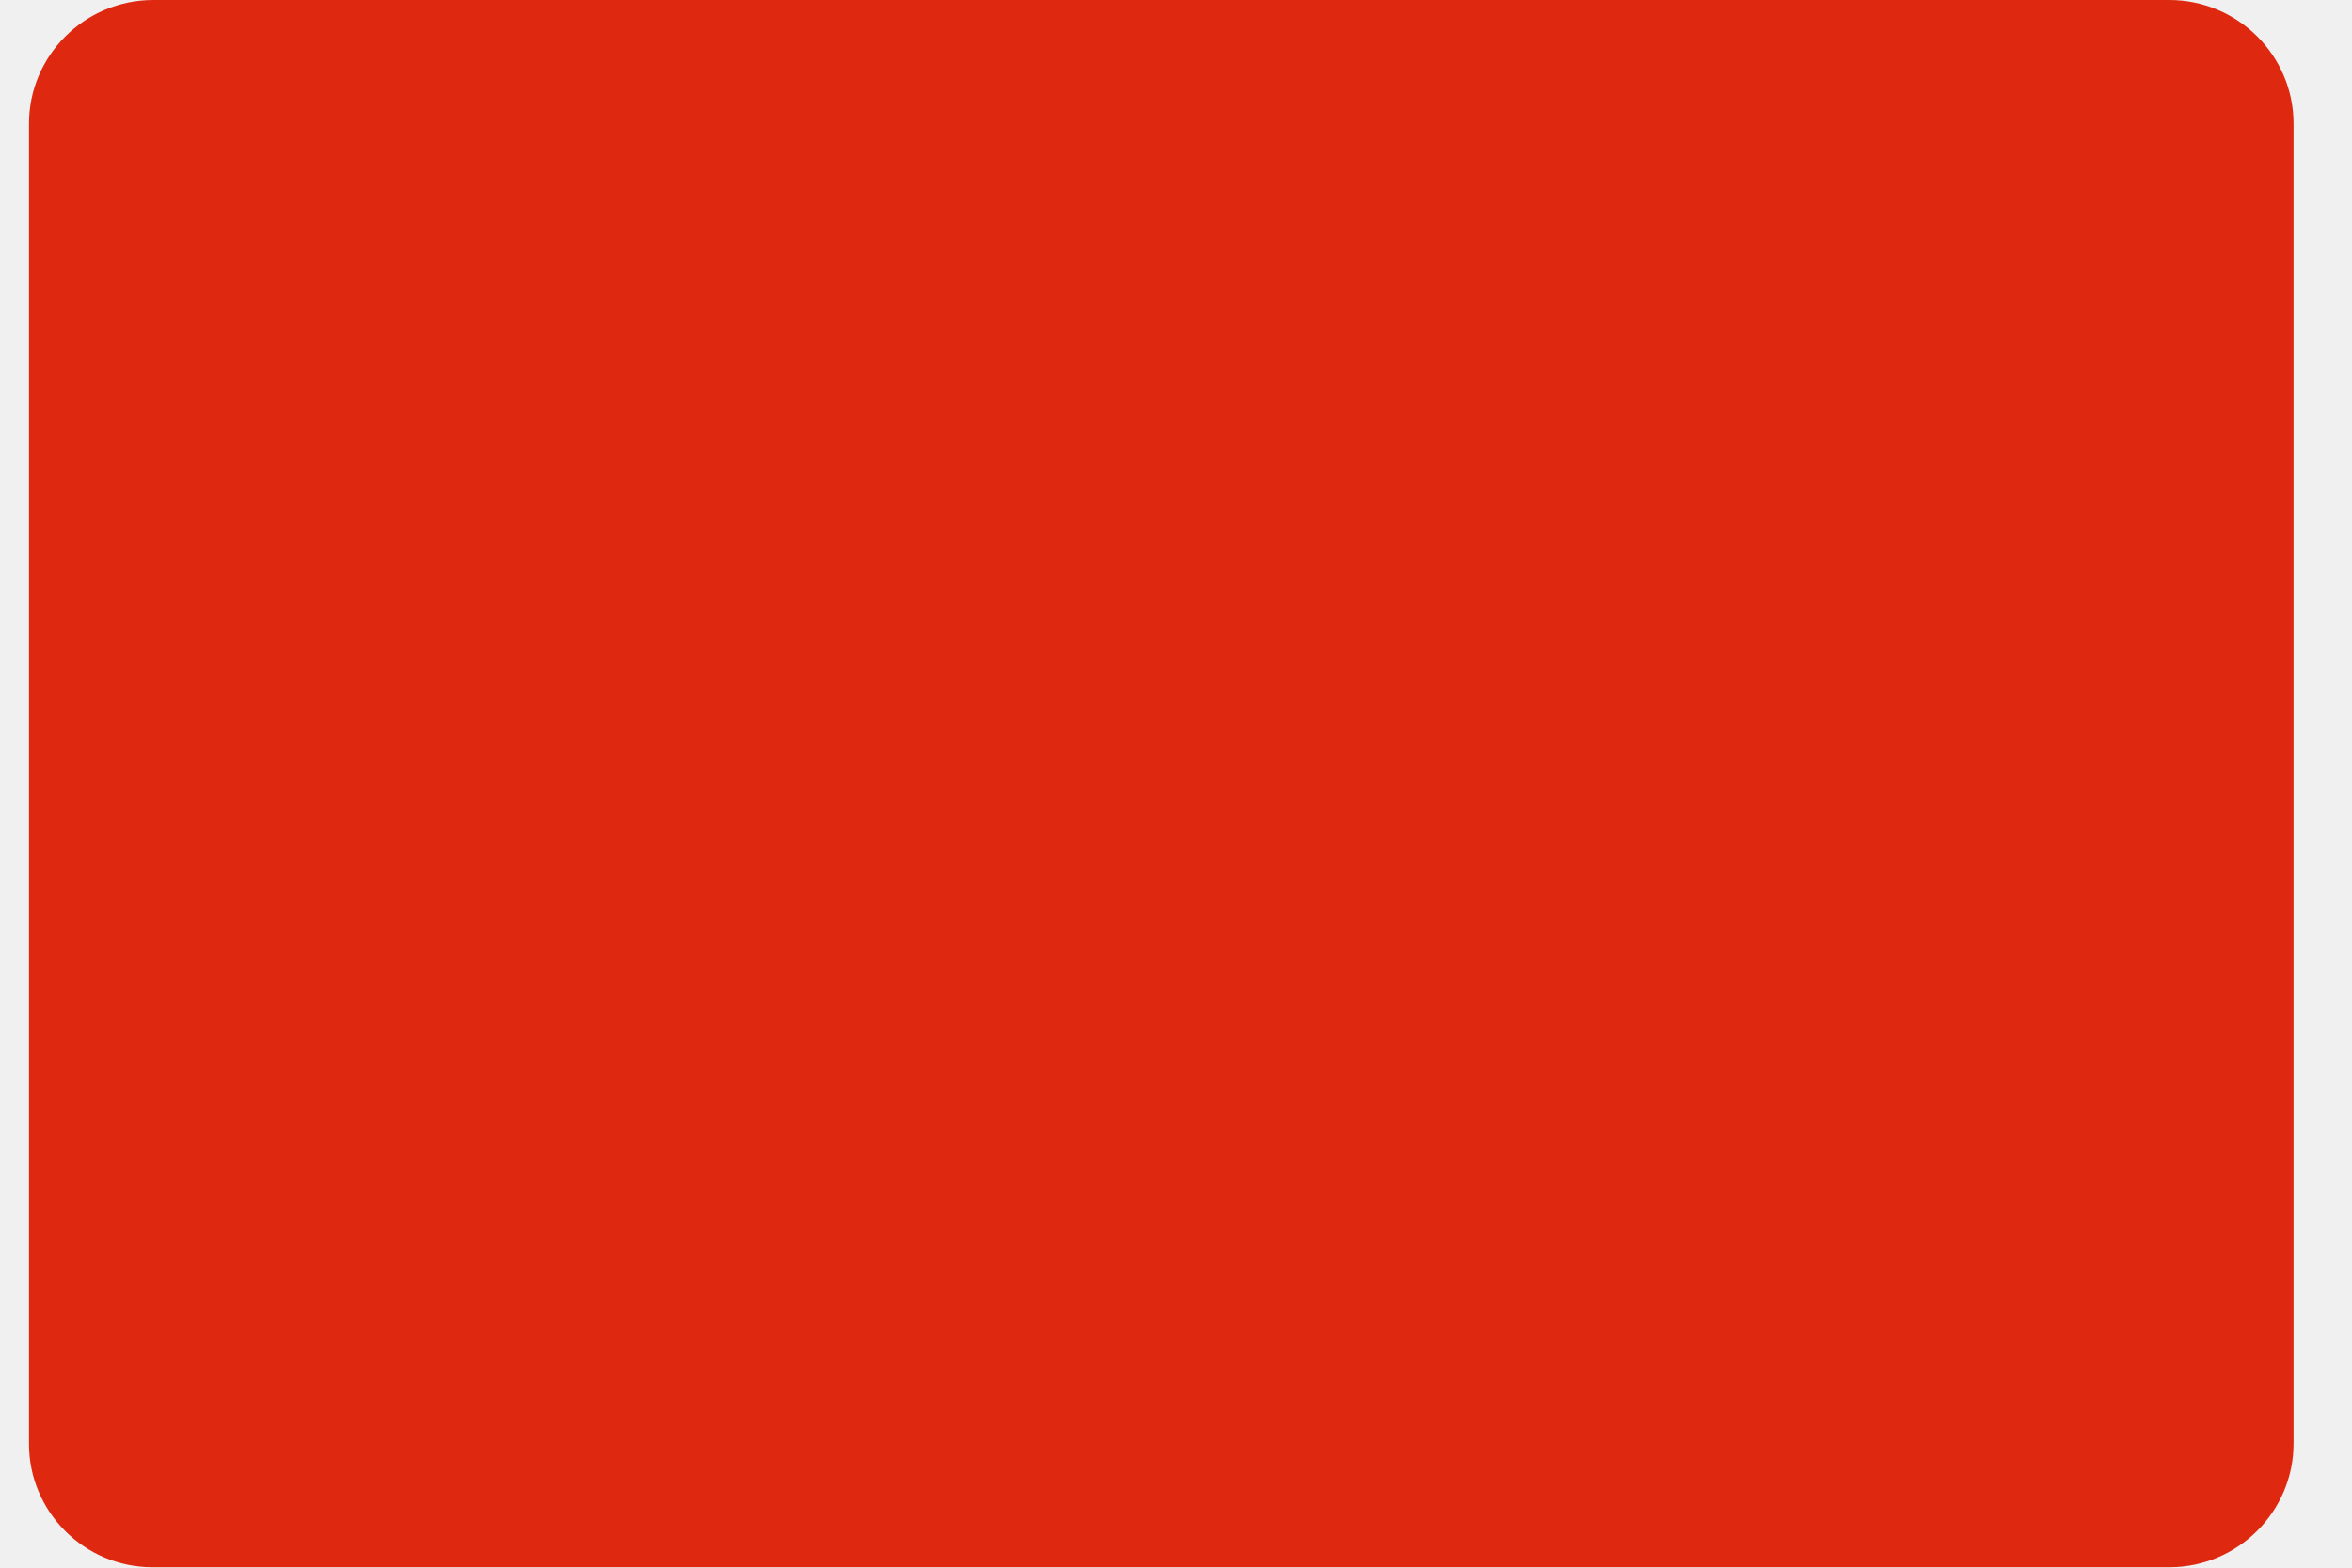
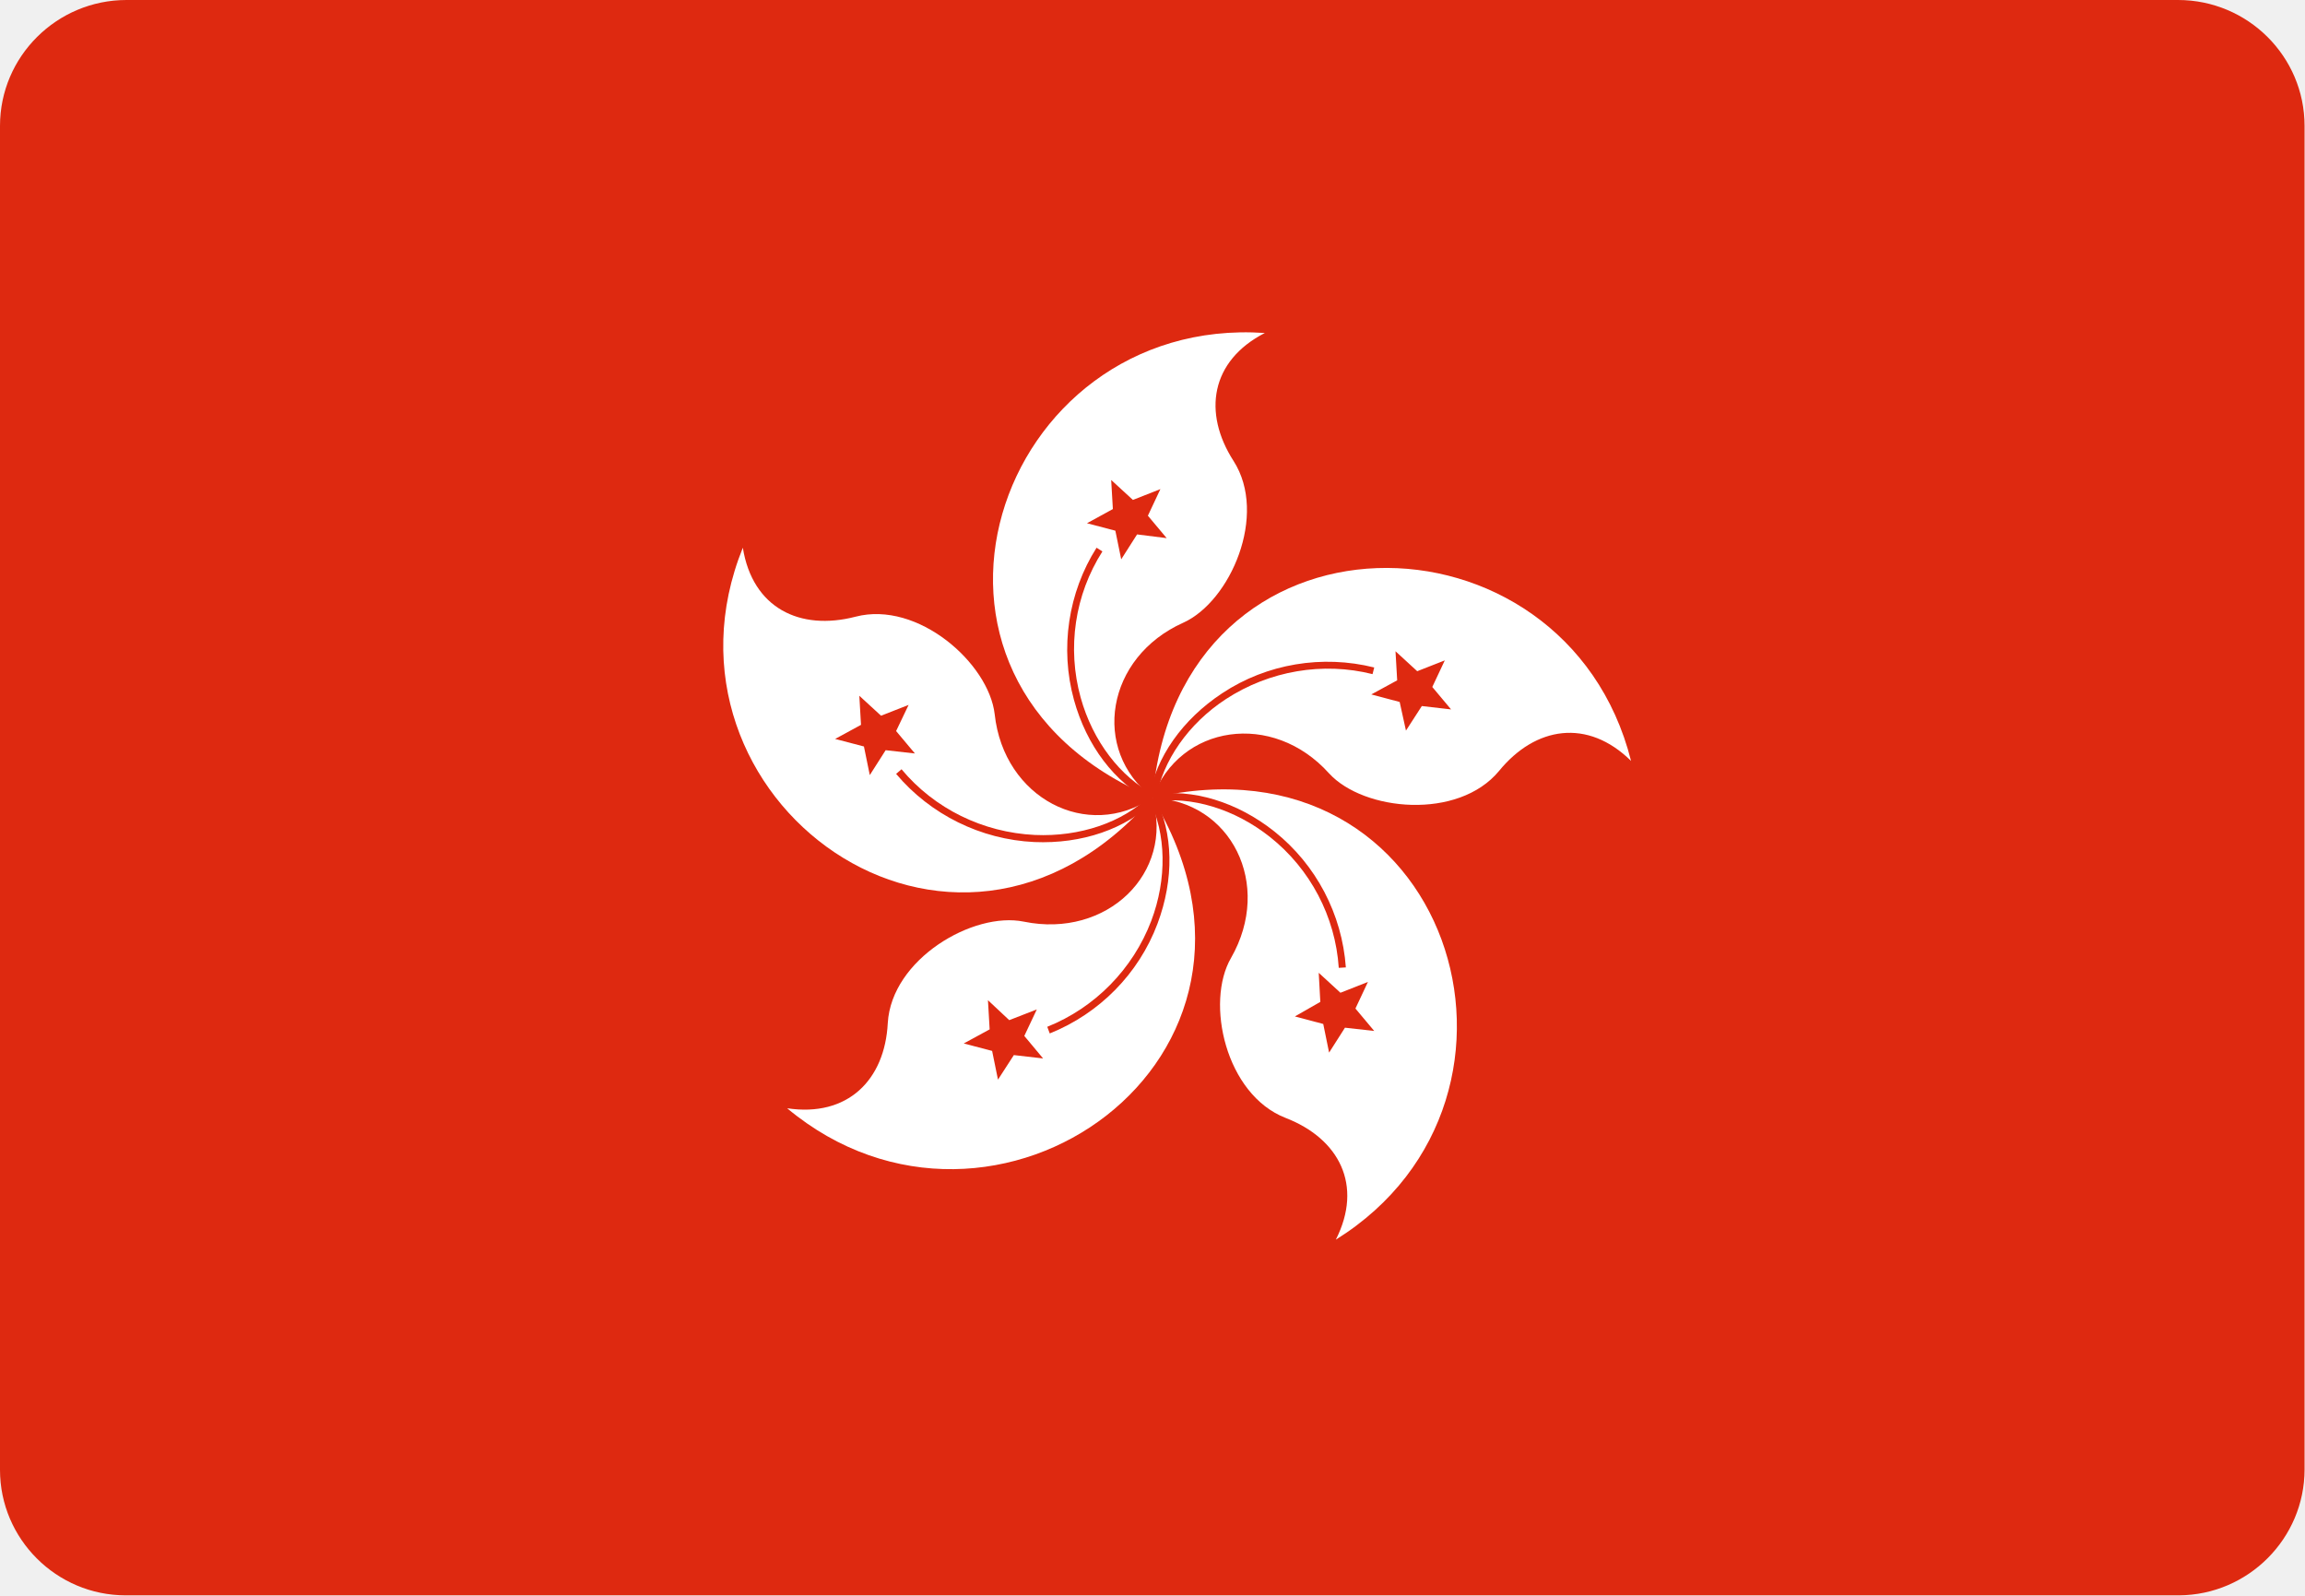
- <svg xmlns="http://www.w3.org/2000/svg" width="27" height="18" viewBox="0 0 27 18" fill="none">
-   <path d="M1.761 0H24.901C25.688 0 26.329 0.637 26.329 1.42V16.575C26.329 17.353 25.693 17.991 24.911 17.995H1.751C0.969 17.995 0.333 17.358 0.333 16.58V1.42C0.333 0.637 0.974 0 1.761 0Z" fill="#DE2910" />
+ <svg xmlns="http://www.w3.org/2000/svg" width="26" height="18" viewBox="0 0 26 18" fill="none">
+   <path d="M1.427 0H24.568C25.355 0 25.995 0.637 25.995 1.42V16.575C25.995 17.353 25.359 17.991 24.578 17.995H1.418C0.636 17.995 0 17.358 0 16.58V1.42C0 0.637 0.641 0 1.427 0Z" fill="#DE2910" />
+   <path d="M13 8.996C9.825 7.66 11.234 3.549 14.267 3.756C13.655 4.07 13.565 4.656 13.914 5.199C14.305 5.809 13.876 6.784 13.349 7.023C12.477 7.412 12.303 8.457 13 8.996Z" fill="white" />
+   <path d="M12.826 6.028L12.647 6.309L12.581 5.986L12.261 5.902L12.553 5.742L12.534 5.414L12.779 5.639L13.089 5.517L12.948 5.817L13.16 6.07L12.826 6.028ZM13.019 8.963C12.637 8.766 12.326 8.358 12.19 7.87C12.034 7.308 12.124 6.708 12.435 6.22L12.369 6.178C12.049 6.684 11.954 7.312 12.114 7.894C12.256 8.409 12.571 8.827 12.981 9.037L13.019 8.963Z" fill="#DE2910" />
+   <path d="M13 9C13.297 5.583 17.658 5.644 18.398 8.583C17.908 8.1 17.319 8.194 16.909 8.696C16.448 9.253 15.383 9.15 14.992 8.724C14.357 8.016 13.306 8.171 13 9Z" fill="white" />
+   <path d="M15.788 7.918L15.468 7.833L15.76 7.674L15.741 7.346L15.986 7.571L16.297 7.449L16.156 7.749L16.368 8.002L16.038 7.964L15.859 8.241L15.788 7.918ZM13.042 9.005C13.113 8.583 13.405 8.161 13.829 7.885C14.319 7.566 14.922 7.463 15.482 7.604L15.501 7.529C14.917 7.383 14.29 7.486 13.787 7.819C13.339 8.114 13.038 8.541 12.962 8.991L13.042 9.005Z" fill="#DE2910" />
+   <path d="M13 9C16.354 8.222 17.649 12.375 15.068 13.983C15.379 13.369 15.105 12.844 14.502 12.61C13.824 12.347 13.594 11.307 13.886 10.805C14.361 9.975 13.886 9.033 13 9Z" fill="white" />
+   <path d="M14.893 11.301L14.875 10.973L15.12 11.198L15.43 11.076L15.289 11.376L15.501 11.629L15.171 11.592L14.992 11.873L14.926 11.55L14.606 11.465L14.893 11.301ZM13.009 9.042C13.438 8.976 13.928 9.126 14.324 9.44C14.78 9.801 15.063 10.34 15.101 10.917L15.181 10.912C15.138 10.312 14.846 9.754 14.375 9.379C13.956 9.046 13.452 8.892 13 8.962L13.009 9.042Z" fill="#DE2910" />
+   <path d="M13 9.004C14.78 11.938 11.21 14.446 8.879 12.501C9.562 12.604 9.981 12.182 10.014 11.54C10.056 10.818 10.979 10.279 11.549 10.396C12.487 10.588 13.245 9.848 13 9.004Z" fill="white" />
+   <path d="M11.384 11.507L11.695 11.386L11.554 11.685L11.766 11.939L11.436 11.901L11.257 12.178L11.191 11.854L10.871 11.77L11.163 11.611L11.144 11.282L11.384 11.507ZM12.962 9.018C13.155 9.403 13.165 9.914 12.986 10.387C12.779 10.931 12.35 11.367 11.813 11.582L11.841 11.657C12.402 11.432 12.845 10.982 13.056 10.42C13.245 9.918 13.236 9.398 13.028 8.99L12.962 9.018Z" fill="#DE2910" />
+   <path d="M12.995 9C10.739 11.592 7.244 8.99 8.379 6.178C8.488 6.857 9.02 7.12 9.651 6.956C10.353 6.773 11.154 7.481 11.22 8.057C11.323 9.004 12.265 9.492 12.995 9Z" fill="white" />
+   <path d="M10.108 8.246L10.32 8.499L9.99 8.462L9.811 8.743L9.745 8.42L9.42 8.335L9.712 8.176L9.693 7.848L9.938 8.073L10.249 7.951L10.108 8.246ZM12.972 8.973C12.666 9.277 12.18 9.441 11.672 9.418C11.088 9.39 10.541 9.123 10.169 8.677L10.108 8.729C10.494 9.188 11.064 9.47 11.667 9.498C12.204 9.521 12.698 9.352 13.028 9.029L12.972 8.973Z" fill="#DE2910" />
</svg>
